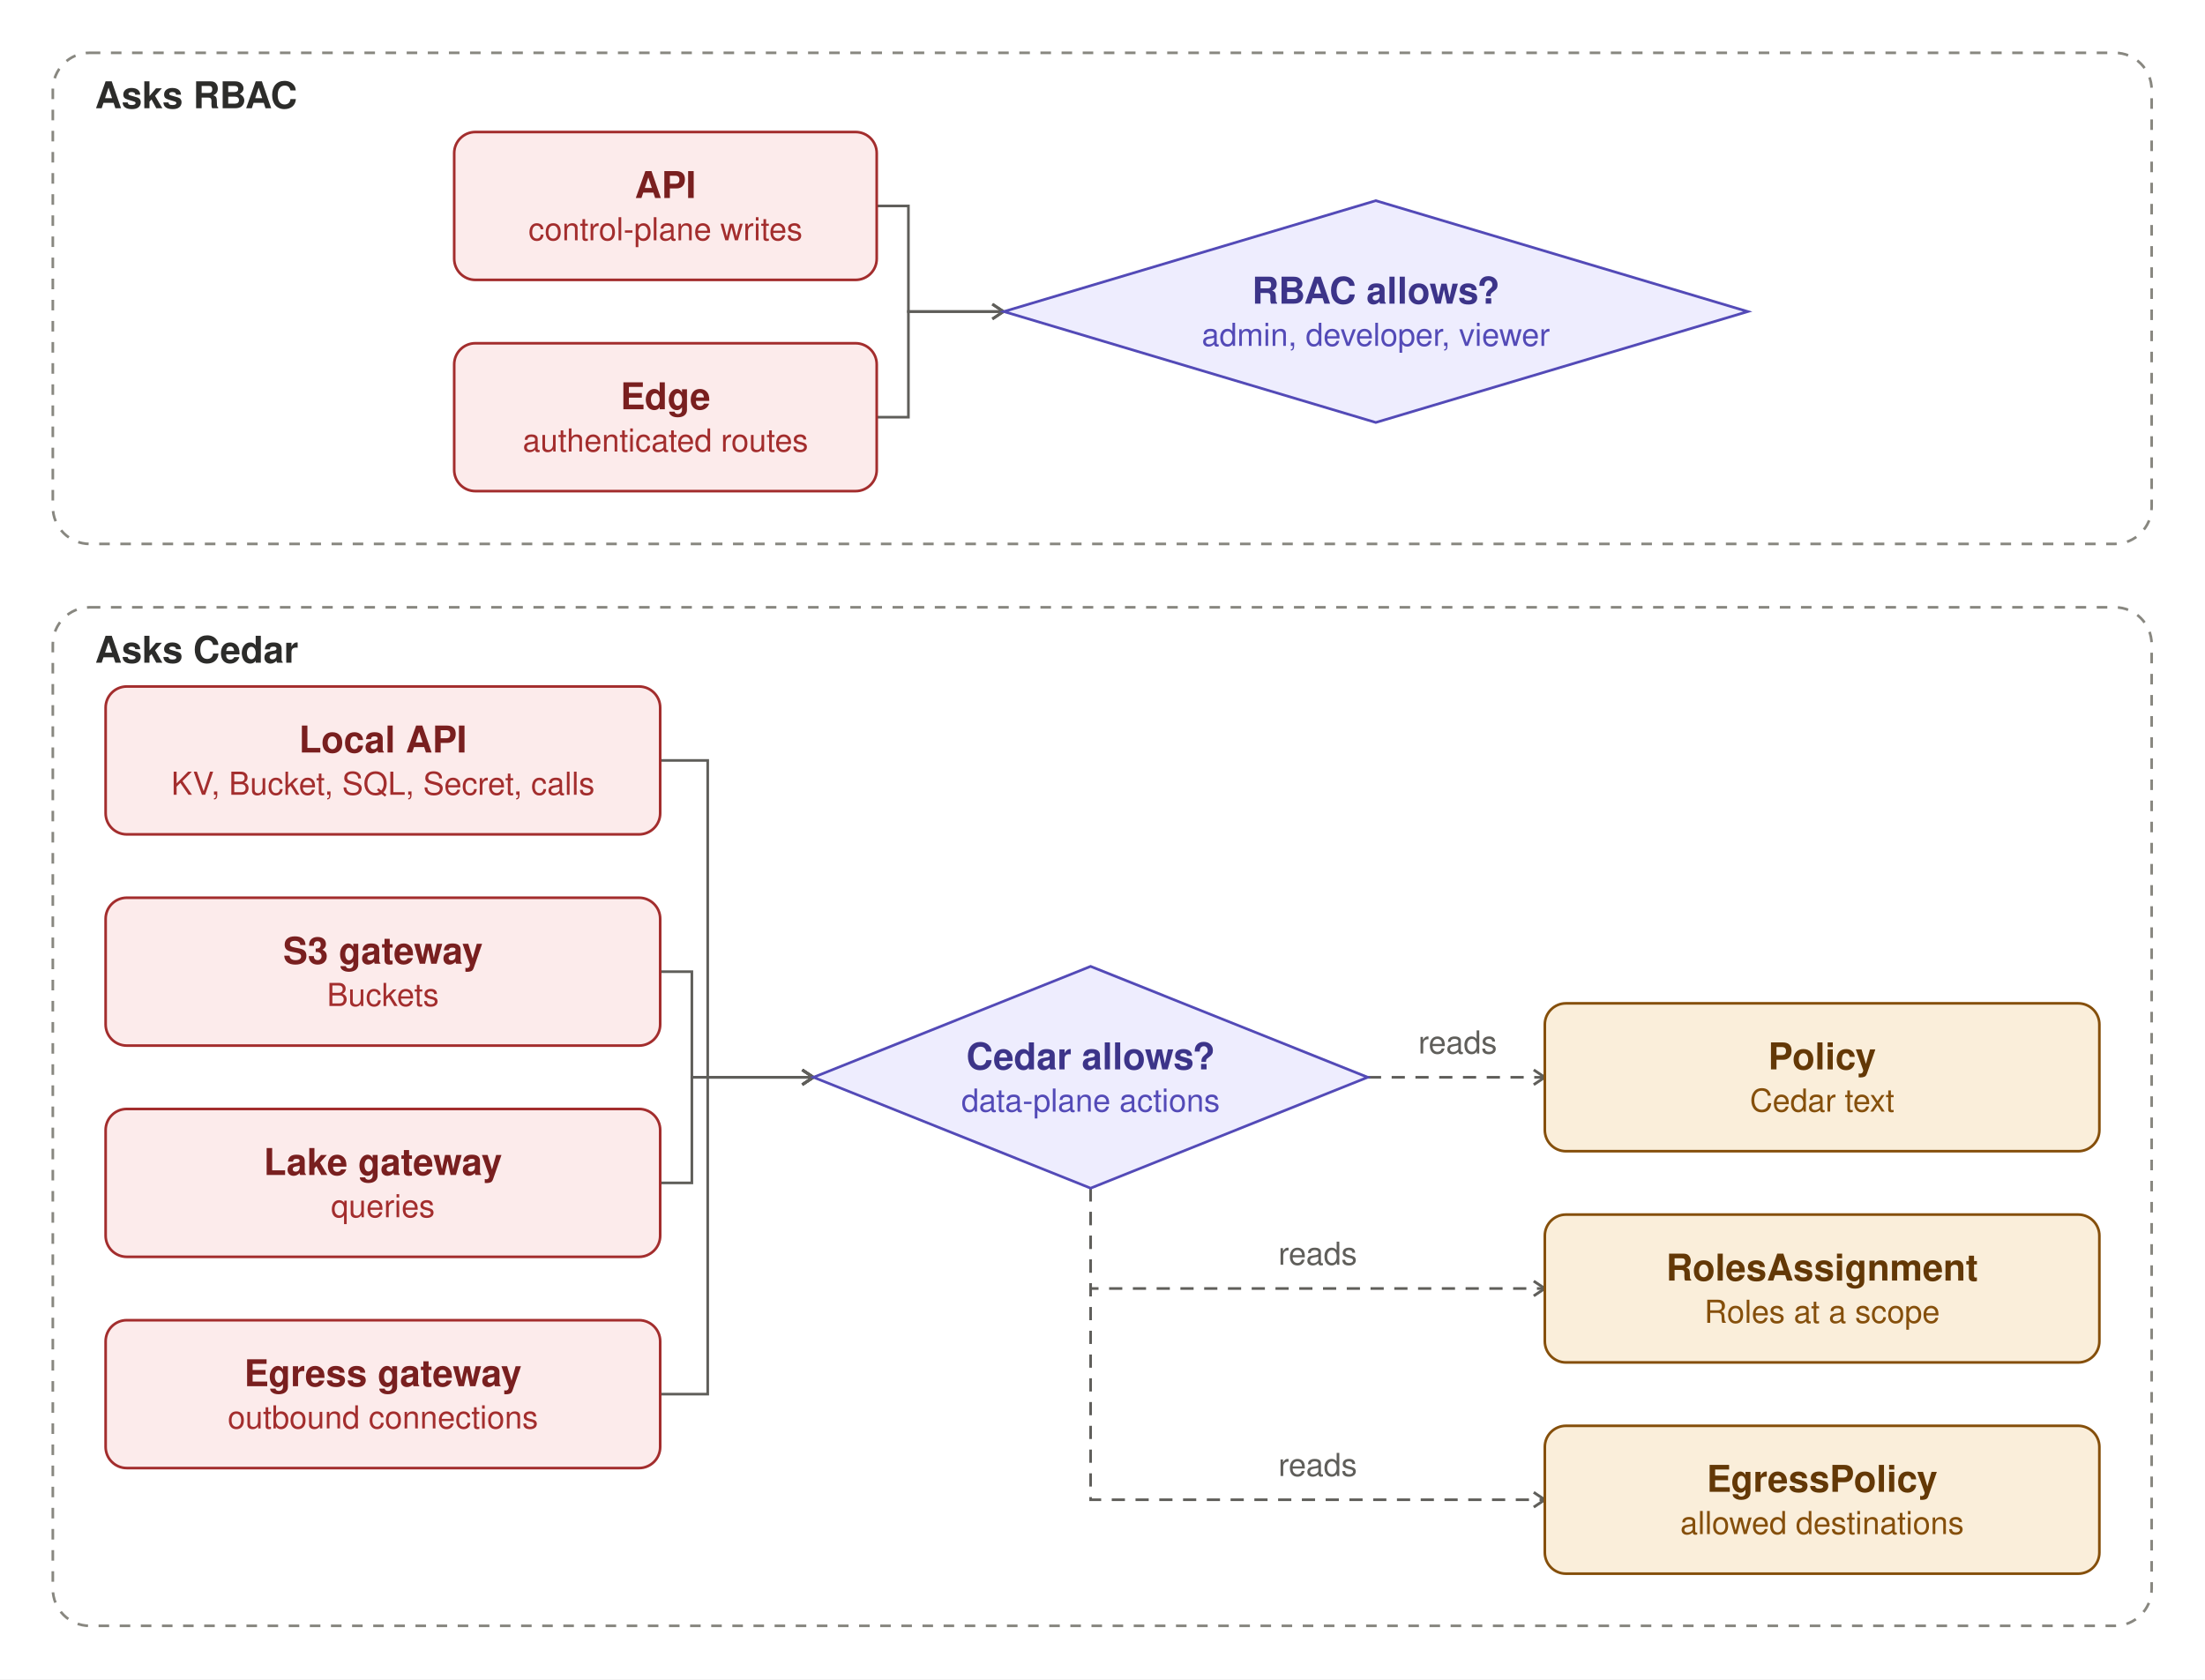
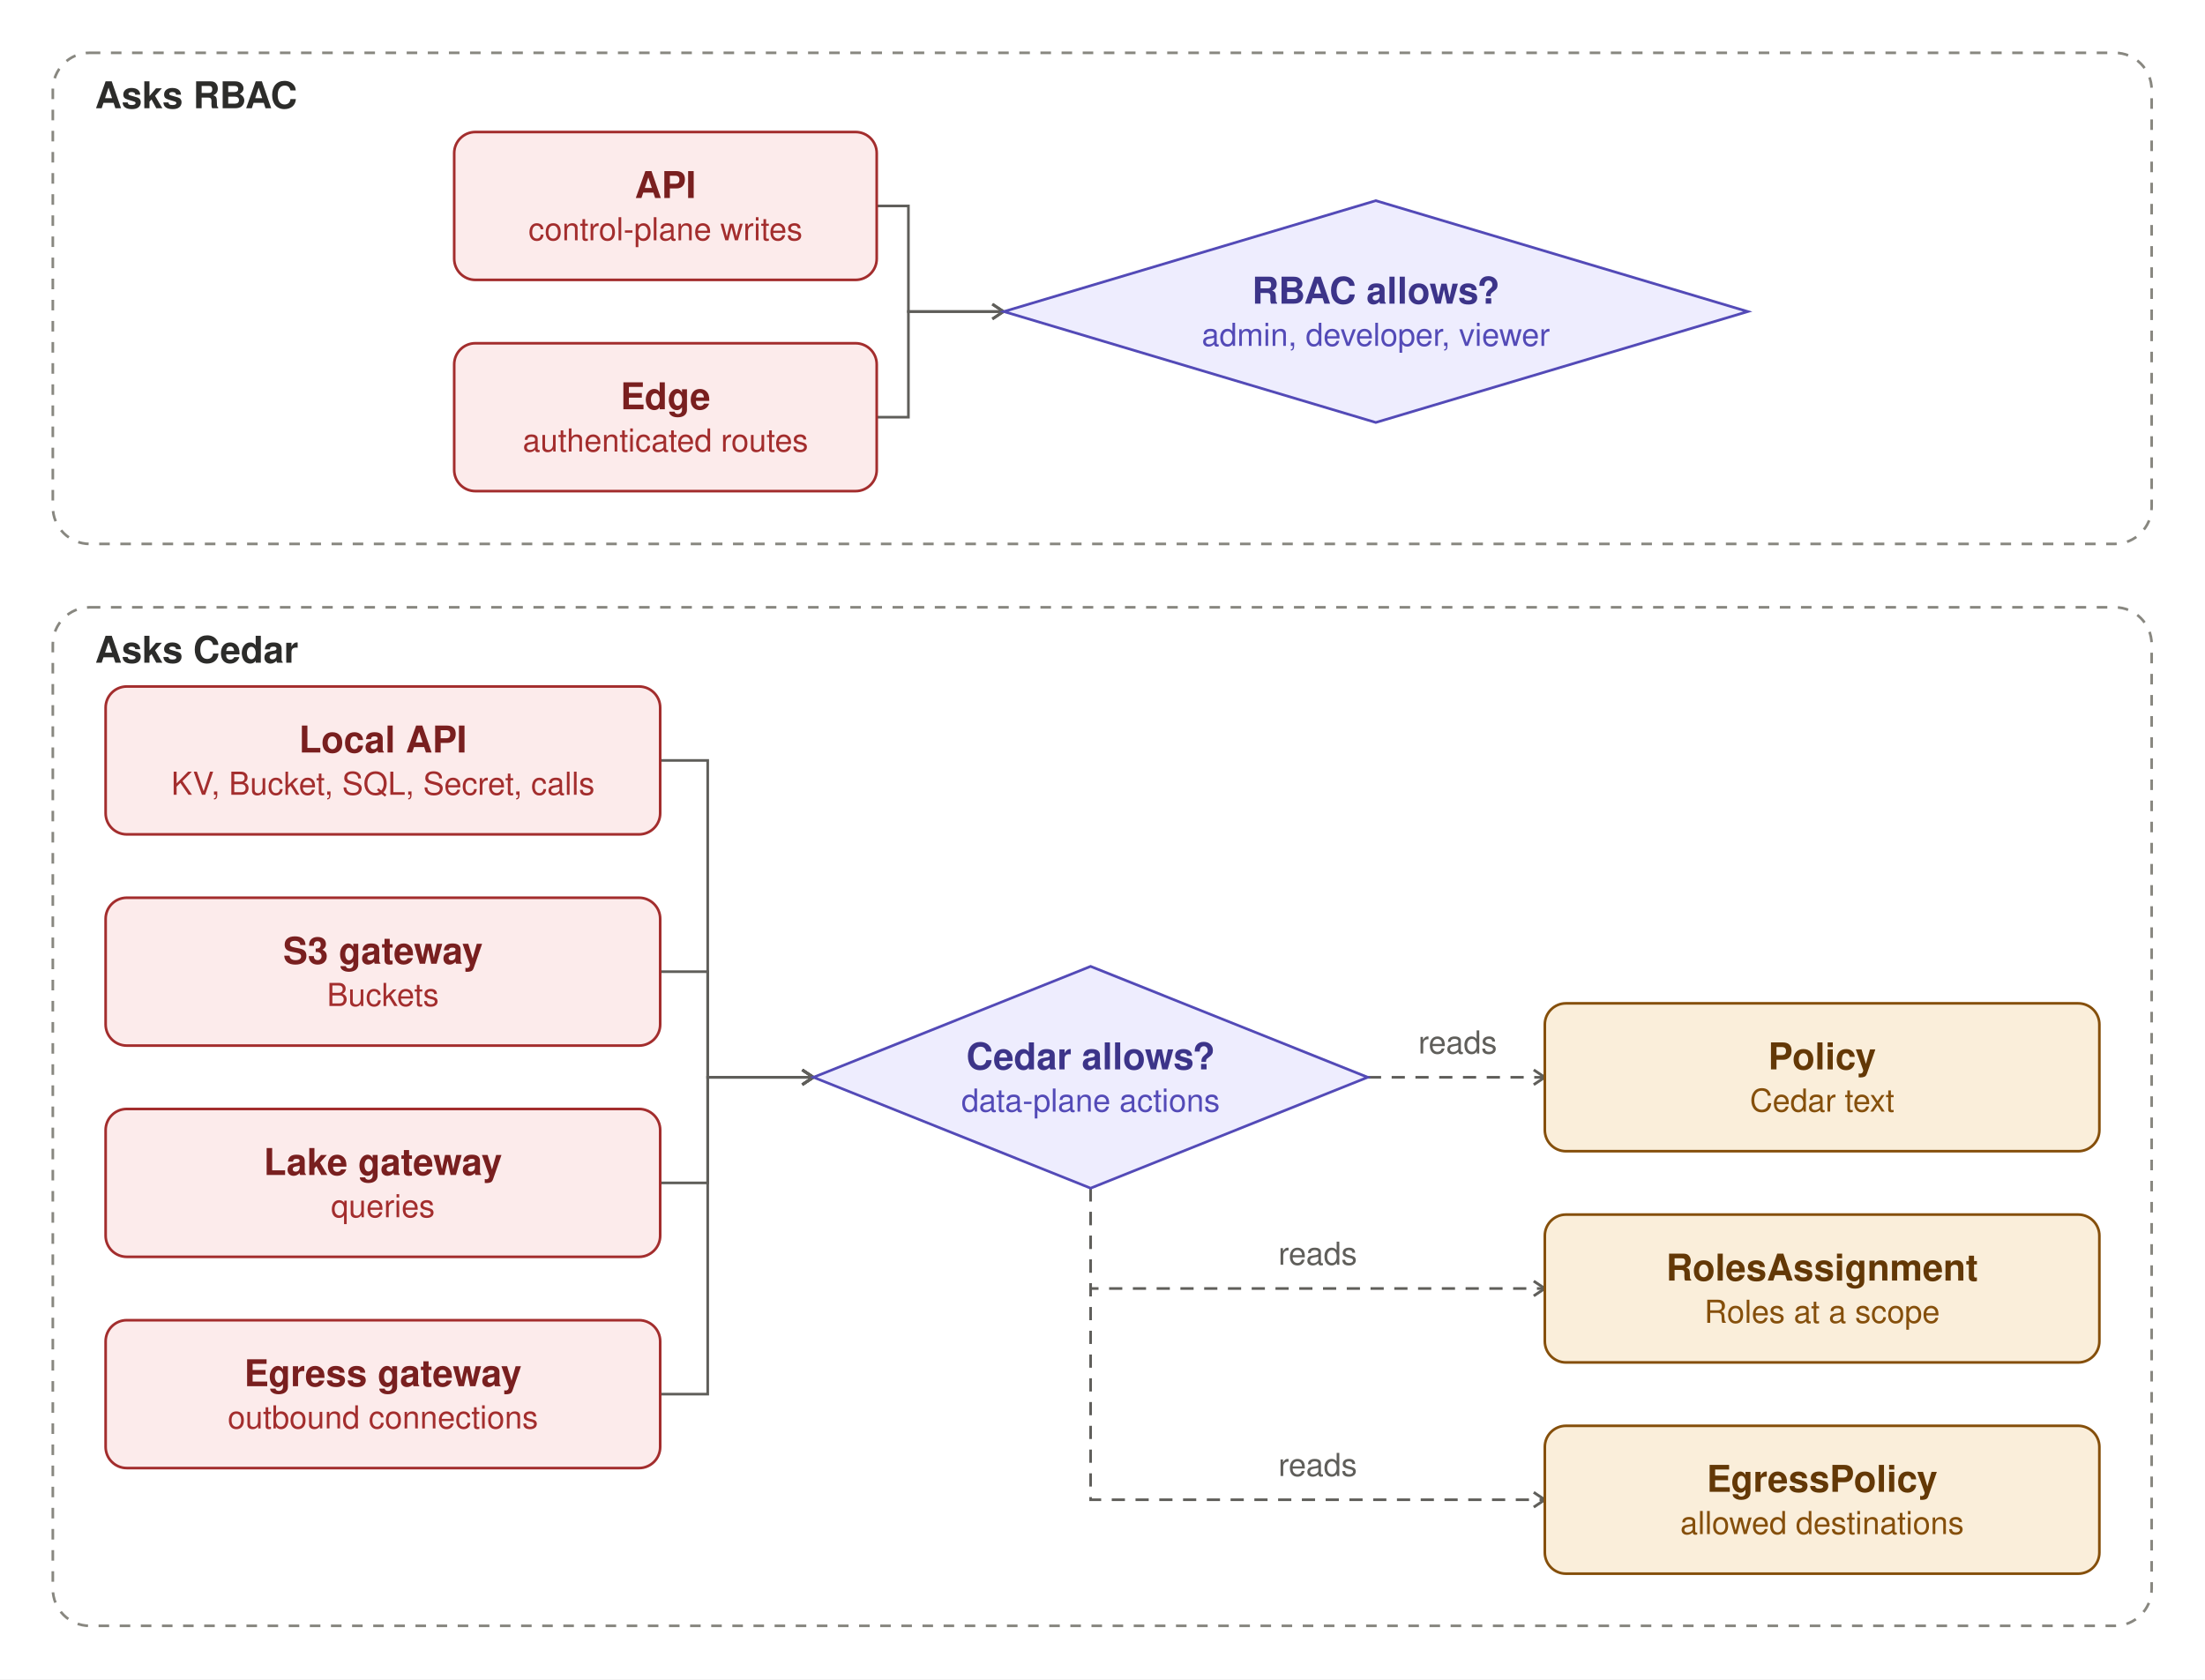
- <svg xmlns="http://www.w3.org/2000/svg" width="835" height="636" viewBox="0 0 835 636" font-family="Helvetica, Arial, sans-serif" text-anchor="middle" data-spec="title: funcd security kind: flow  [Asks RBAC] teal right api: API | control-plane writes @red edge: Edge | authenticated routes @red rbacq: RBAC allows? | admin, developer, viewer @purple [/]  [Asks Cedar] blue right local: Local API | KV, Bucket, SQL, Secret, calls @red s3: S3 gateway | Buckets @red lakegw: Lake gateway | queries @red egress: Egress gateway | outbound connections @red cedarq: Cedar allows? | data-plane actions @purple policy: Policy | Cedar text @amber roles: RolesAssignment | Roles at a scope @amber egresspol: EgressPolicy | allowed destinations @amber [/]  api &gt; rbacq edge &gt; rbacq local &gt; cedarq s3 &gt; cedarq lakegw &gt; cedarq egress &gt; cedarq cedarq ~&gt; policy, roles, egresspol: reads   " content="&lt;mxfile host=&quot;app.diagrams.net&quot;&gt;&lt;diagram id=&quot;diagram&quot; name=&quot;funcd security&quot;&gt;&lt;mxGraphModel dx=&quot;800&quot; dy=&quot;600&quot; grid=&quot;1&quot; gridSize=&quot;10&quot; guides=&quot;1&quot; page=&quot;1&quot; pageWidth=&quot;835&quot; pageHeight=&quot;636&quot; math=&quot;0&quot; shadow=&quot;0&quot;&gt;&lt;root&gt;&lt;mxCell id=&quot;0&quot;/&gt;&lt;mxCell id=&quot;1&quot; parent=&quot;0&quot;/&gt;&lt;mxCell id=&quot;c1&quot; value=&quot;Asks RBAC&quot; style=&quot;rounded=1;absoluteArcSize=1;arcSize=28;dashed=1;fillColor=none;strokeColor=#888780;fontStyle=1;fontSize=14;fontColor=#2C2C2A;align=left;verticalAlign=top;spacingLeft=10;spacingTop=2;html=1;container=1;collapsible=0;&quot; vertex=&quot;1&quot; parent=&quot;1&quot;&gt;&lt;mxGeometry x=&quot;20&quot; y=&quot;20&quot; width=&quot;794.8&quot; height=&quot;186.0&quot; as=&quot;geometry&quot;/&gt;&lt;/mxCell&gt;&lt;mxCell id=&quot;c2&quot; value=&quot;&amp;lt;b&amp;gt;API&amp;lt;/b&amp;gt;&amp;lt;br&amp;gt;&amp;lt;font style=&amp;quot;font-size:12px&amp;quot; color=&amp;quot;#A32D2D&amp;quot;&amp;gt;control-plane writes&amp;lt;/font&amp;gt;&quot; style=&quot;rounded=1;absoluteArcSize=1;arcSize=16;whiteSpace=wrap;html=1;fillColor=#FCEBEB;strokeColor=#A32D2D;fontColor=#791F1F;fontSize=14;&quot; vertex=&quot;1&quot; parent=&quot;c1&quot;&gt;&lt;mxGeometry x=&quot;152&quot; y=&quot;30&quot; width=&quot;160&quot; height=&quot;56&quot; as=&quot;geometry&quot;/&gt;&lt;/mxCell&gt;&lt;mxCell id=&quot;c3&quot; value=&quot;&amp;lt;b&amp;gt;Edge&amp;lt;/b&amp;gt;&amp;lt;br&amp;gt;&amp;lt;font style=&amp;quot;font-size:12px&amp;quot; color=&amp;quot;#A32D2D&amp;quot;&amp;gt;authenticated routes&amp;lt;/font&amp;gt;&quot; style=&quot;rounded=1;absoluteArcSize=1;arcSize=16;whiteSpace=wrap;html=1;fillColor=#FCEBEB;strokeColor=#A32D2D;fontColor=#791F1F;fontSize=14;&quot; vertex=&quot;1&quot; parent=&quot;c1&quot;&gt;&lt;mxGeometry x=&quot;152&quot; y=&quot;110&quot; width=&quot;160&quot; height=&quot;56&quot; as=&quot;geometry&quot;/&gt;&lt;/mxCell&gt;&lt;mxCell id=&quot;c4&quot; value=&quot;&amp;lt;b&amp;gt;RBAC allows?&amp;lt;/b&amp;gt;&amp;lt;br&amp;gt;&amp;lt;font style=&amp;quot;font-size:12px&amp;quot; color=&amp;quot;#534AB7&amp;quot;&amp;gt;admin, developer, viewer&amp;lt;/font&amp;gt;&quot; style=&quot;rhombus;whiteSpace=wrap;html=1;fillColor=#EEEDFE;strokeColor=#534AB7;fontColor=#3C3489;fontSize=14;&quot; vertex=&quot;1&quot; parent=&quot;c1&quot;&gt;&lt;mxGeometry x=&quot;360&quot; y=&quot;56&quot; width=&quot;282&quot; height=&quot;84&quot; as=&quot;geometry&quot;/&gt;&lt;/mxCell&gt;&lt;mxCell id=&quot;c5&quot; value=&quot;Asks Cedar&quot; style=&quot;rounded=1;absoluteArcSize=1;arcSize=28;dashed=1;fillColor=none;strokeColor=#888780;fontStyle=1;fontSize=14;fontColor=#2C2C2A;align=left;verticalAlign=top;spacingLeft=10;spacingTop=2;html=1;container=1;collapsible=0;&quot; vertex=&quot;1&quot; parent=&quot;1&quot;&gt;&lt;mxGeometry x=&quot;20&quot; y=&quot;230&quot; width=&quot;794.8&quot; height=&quot;385.76&quot; as=&quot;geometry&quot;/&gt;&lt;/mxCell&gt;&lt;mxCell id=&quot;c6&quot; value=&quot;&amp;lt;b&amp;gt;Local API&amp;lt;/b&amp;gt;&amp;lt;br&amp;gt;&amp;lt;font style=&amp;quot;font-size:12px&amp;quot; color=&amp;quot;#A32D2D&amp;quot;&amp;gt;KV, Bucket, SQL, Secret, calls&amp;lt;/font&amp;gt;&quot; style=&quot;rounded=1;absoluteArcSize=1;arcSize=16;whiteSpace=wrap;html=1;fillColor=#FCEBEB;strokeColor=#A32D2D;fontColor=#791F1F;fontSize=14;&quot; vertex=&quot;1&quot; parent=&quot;c5&quot;&gt;&lt;mxGeometry x=&quot;20&quot; y=&quot;30&quot; width=&quot;210&quot; height=&quot;56&quot; as=&quot;geometry&quot;/&gt;&lt;/mxCell&gt;&lt;mxCell id=&quot;c7&quot; value=&quot;&amp;lt;b&amp;gt;S3 gateway&amp;lt;/b&amp;gt;&amp;lt;br&amp;gt;&amp;lt;font style=&amp;quot;font-size:12px&amp;quot; color=&amp;quot;#A32D2D&amp;quot;&amp;gt;Buckets&amp;lt;/font&amp;gt;&quot; style=&quot;rounded=1;absoluteArcSize=1;arcSize=16;whiteSpace=wrap;html=1;fillColor=#FCEBEB;strokeColor=#A32D2D;fontColor=#791F1F;fontSize=14;&quot; vertex=&quot;1&quot; parent=&quot;c5&quot;&gt;&lt;mxGeometry x=&quot;20&quot; y=&quot;110&quot; width=&quot;210&quot; height=&quot;56&quot; as=&quot;geometry&quot;/&gt;&lt;/mxCell&gt;&lt;mxCell id=&quot;c8&quot; value=&quot;&amp;lt;b&amp;gt;Lake gateway&amp;lt;/b&amp;gt;&amp;lt;br&amp;gt;&amp;lt;font style=&amp;quot;font-size:12px&amp;quot; color=&amp;quot;#A32D2D&amp;quot;&amp;gt;queries&amp;lt;/font&amp;gt;&quot; style=&quot;rounded=1;absoluteArcSize=1;arcSize=16;whiteSpace=wrap;html=1;fillColor=#FCEBEB;strokeColor=#A32D2D;fontColor=#791F1F;fontSize=14;&quot; vertex=&quot;1&quot; parent=&quot;c5&quot;&gt;&lt;mxGeometry x=&quot;20&quot; y=&quot;190&quot; width=&quot;210&quot; height=&quot;56&quot; as=&quot;geometry&quot;/&gt;&lt;/mxCell&gt;&lt;mxCell id=&quot;c9&quot; value=&quot;&amp;lt;b&amp;gt;Egress gateway&amp;lt;/b&amp;gt;&amp;lt;br&amp;gt;&amp;lt;font style=&amp;quot;font-size:12px&amp;quot; color=&amp;quot;#A32D2D&amp;quot;&amp;gt;outbound connections&amp;lt;/font&amp;gt;&quot; style=&quot;rounded=1;absoluteArcSize=1;arcSize=16;whiteSpace=wrap;html=1;fillColor=#FCEBEB;strokeColor=#A32D2D;fontColor=#791F1F;fontSize=14;&quot; vertex=&quot;1&quot; parent=&quot;c5&quot;&gt;&lt;mxGeometry x=&quot;20&quot; y=&quot;270&quot; width=&quot;210&quot; height=&quot;56&quot; as=&quot;geometry&quot;/&gt;&lt;/mxCell&gt;&lt;mxCell id=&quot;c10&quot; value=&quot;&amp;lt;b&amp;gt;Cedar allows?&amp;lt;/b&amp;gt;&amp;lt;br&amp;gt;&amp;lt;font style=&amp;quot;font-size:12px&amp;quot; color=&amp;quot;#534AB7&amp;quot;&amp;gt;data-plane actions&amp;lt;/font&amp;gt;&quot; style=&quot;rhombus;whiteSpace=wrap;html=1;fillColor=#EEEDFE;strokeColor=#534AB7;fontColor=#3C3489;fontSize=14;&quot; vertex=&quot;1&quot; parent=&quot;c5&quot;&gt;&lt;mxGeometry x=&quot;288&quot; y=&quot;136&quot; width=&quot;210&quot; height=&quot;84&quot; as=&quot;geometry&quot;/&gt;&lt;/mxCell&gt;&lt;mxCell id=&quot;c11&quot; value=&quot;&amp;lt;b&amp;gt;Policy&amp;lt;/b&amp;gt;&amp;lt;br&amp;gt;&amp;lt;font style=&amp;quot;font-size:12px&amp;quot; color=&amp;quot;#854F0B&amp;quot;&amp;gt;Cedar text&amp;lt;/font&amp;gt;&quot; style=&quot;rounded=1;absoluteArcSize=1;arcSize=16;whiteSpace=wrap;html=1;fillColor=#FAEEDA;strokeColor=#854F0B;fontColor=#633806;fontSize=14;&quot; vertex=&quot;1&quot; parent=&quot;c5&quot;&gt;&lt;mxGeometry x=&quot;565&quot; y=&quot;150&quot; width=&quot;210&quot; height=&quot;56&quot; as=&quot;geometry&quot;/&gt;&lt;/mxCell&gt;&lt;mxCell id=&quot;c12&quot; value=&quot;&amp;lt;b&amp;gt;RolesAssignment&amp;lt;/b&amp;gt;&amp;lt;br&amp;gt;&amp;lt;font style=&amp;quot;font-size:12px&amp;quot; color=&amp;quot;#854F0B&amp;quot;&amp;gt;Roles at a scope&amp;lt;/font&amp;gt;&quot; style=&quot;rounded=1;absoluteArcSize=1;arcSize=16;whiteSpace=wrap;html=1;fillColor=#FAEEDA;strokeColor=#854F0B;fontColor=#633806;fontSize=14;&quot; vertex=&quot;1&quot; parent=&quot;c5&quot;&gt;&lt;mxGeometry x=&quot;565&quot; y=&quot;230&quot; width=&quot;210&quot; height=&quot;56&quot; as=&quot;geometry&quot;/&gt;&lt;/mxCell&gt;&lt;mxCell id=&quot;c13&quot; value=&quot;&amp;lt;b&amp;gt;EgressPolicy&amp;lt;/b&amp;gt;&amp;lt;br&amp;gt;&amp;lt;font style=&amp;quot;font-size:12px&amp;quot; color=&amp;quot;#854F0B&amp;quot;&amp;gt;allowed destinations&amp;lt;/font&amp;gt;&quot; style=&quot;rounded=1;absoluteArcSize=1;arcSize=16;whiteSpace=wrap;html=1;fillColor=#FAEEDA;strokeColor=#854F0B;fontColor=#633806;fontSize=14;&quot; vertex=&quot;1&quot; parent=&quot;c5&quot;&gt;&lt;mxGeometry x=&quot;565&quot; y=&quot;310&quot; width=&quot;210&quot; height=&quot;56&quot; as=&quot;geometry&quot;/&gt;&lt;/mxCell&gt;&lt;mxCell id=&quot;e1&quot; value=&quot;&quot; style=&quot;edgeStyle=orthogonalEdgeStyle;rounded=0;html=1;jettySize=auto;strokeColor=#5F5E5A;fontColor=#5F5E5A;fontSize=12;labelBackgroundColor=#FFFFFF;endSize=7;endArrow=open;endFill=0;exitX=1;exitY=0.5;exitDx=0;exitDy=0;exitPerimeter=0;entryX=0;entryY=0.5;entryDx=0;entryDy=0;entryPerimeter=0;&quot; edge=&quot;1&quot; parent=&quot;1&quot; source=&quot;c2&quot; target=&quot;c4&quot;&gt;&lt;mxGeometry relative=&quot;1&quot; as=&quot;geometry&quot;&gt;&lt;Array as=&quot;points&quot;&gt;&lt;mxPoint x=&quot;344&quot; y=&quot;78&quot;/&gt;&lt;mxPoint x=&quot;344&quot; y=&quot;118&quot;/&gt;&lt;/Array&gt;&lt;/mxGeometry&gt;&lt;/mxCell&gt;&lt;mxCell id=&quot;e2&quot; value=&quot;&quot; style=&quot;edgeStyle=orthogonalEdgeStyle;rounded=0;html=1;jettySize=auto;strokeColor=#5F5E5A;fontColor=#5F5E5A;fontSize=12;labelBackgroundColor=#FFFFFF;endSize=7;endArrow=open;endFill=0;exitX=1;exitY=0.5;exitDx=0;exitDy=0;exitPerimeter=0;entryX=0;entryY=0.5;entryDx=0;entryDy=0;entryPerimeter=0;&quot; edge=&quot;1&quot; parent=&quot;1&quot; source=&quot;c3&quot; target=&quot;c4&quot;&gt;&lt;mxGeometry relative=&quot;1&quot; as=&quot;geometry&quot;&gt;&lt;Array as=&quot;points&quot;&gt;&lt;mxPoint x=&quot;344&quot; y=&quot;158&quot;/&gt;&lt;mxPoint x=&quot;344&quot; y=&quot;118&quot;/&gt;&lt;/Array&gt;&lt;/mxGeometry&gt;&lt;/mxCell&gt;&lt;mxCell id=&quot;e3&quot; value=&quot;&quot; style=&quot;edgeStyle=orthogonalEdgeStyle;rounded=0;html=1;jettySize=auto;strokeColor=#5F5E5A;fontColor=#5F5E5A;fontSize=12;labelBackgroundColor=#FFFFFF;endSize=7;endArrow=open;endFill=0;exitX=1;exitY=0.5;exitDx=0;exitDy=0;exitPerimeter=0;entryX=0;entryY=0.5;entryDx=0;entryDy=0;entryPerimeter=0;&quot; edge=&quot;1&quot; parent=&quot;1&quot; source=&quot;c6&quot; target=&quot;c10&quot;&gt;&lt;mxGeometry relative=&quot;1&quot; as=&quot;geometry&quot;&gt;&lt;Array as=&quot;points&quot;&gt;&lt;mxPoint x=&quot;268&quot; y=&quot;288&quot;/&gt;&lt;mxPoint x=&quot;268&quot; y=&quot;408&quot;/&gt;&lt;/Array&gt;&lt;/mxGeometry&gt;&lt;/mxCell&gt;&lt;mxCell id=&quot;e4&quot; value=&quot;&quot; style=&quot;edgeStyle=orthogonalEdgeStyle;rounded=0;html=1;jettySize=auto;strokeColor=#5F5E5A;fontColor=#5F5E5A;fontSize=12;labelBackgroundColor=#FFFFFF;endSize=7;endArrow=open;endFill=0;exitX=1;exitY=0.5;exitDx=0;exitDy=0;exitPerimeter=0;entryX=0;entryY=0.5;entryDx=0;entryDy=0;entryPerimeter=0;&quot; edge=&quot;1&quot; parent=&quot;1&quot; source=&quot;c7&quot; target=&quot;c10&quot;&gt;&lt;mxGeometry relative=&quot;1&quot; as=&quot;geometry&quot;&gt;&lt;Array as=&quot;points&quot;&gt;&lt;mxPoint x=&quot;262&quot; y=&quot;368&quot;/&gt;&lt;mxPoint x=&quot;262&quot; y=&quot;408&quot;/&gt;&lt;/Array&gt;&lt;/mxGeometry&gt;&lt;/mxCell&gt;&lt;mxCell id=&quot;e5&quot; value=&quot;&quot; style=&quot;edgeStyle=orthogonalEdgeStyle;rounded=0;html=1;jettySize=auto;strokeColor=#5F5E5A;fontColor=#5F5E5A;fontSize=12;labelBackgroundColor=#FFFFFF;endSize=7;endArrow=open;endFill=0;exitX=1;exitY=0.5;exitDx=0;exitDy=0;exitPerimeter=0;entryX=0;entryY=0.5;entryDx=0;entryDy=0;entryPerimeter=0;&quot; edge=&quot;1&quot; parent=&quot;1&quot; source=&quot;c8&quot; target=&quot;c10&quot;&gt;&lt;mxGeometry relative=&quot;1&quot; as=&quot;geometry&quot;&gt;&lt;Array as=&quot;points&quot;&gt;&lt;mxPoint x=&quot;262&quot; y=&quot;448&quot;/&gt;&lt;mxPoint x=&quot;262&quot; y=&quot;408&quot;/&gt;&lt;/Array&gt;&lt;/mxGeometry&gt;&lt;/mxCell&gt;&lt;mxCell id=&quot;e6&quot; value=&quot;&quot; style=&quot;edgeStyle=orthogonalEdgeStyle;rounded=0;html=1;jettySize=auto;strokeColor=#5F5E5A;fontColor=#5F5E5A;fontSize=12;labelBackgroundColor=#FFFFFF;endSize=7;endArrow=open;endFill=0;exitX=1;exitY=0.5;exitDx=0;exitDy=0;exitPerimeter=0;entryX=0;entryY=0.5;entryDx=0;entryDy=0;entryPerimeter=0;&quot; edge=&quot;1&quot; parent=&quot;1&quot; source=&quot;c9&quot; target=&quot;c10&quot;&gt;&lt;mxGeometry relative=&quot;1&quot; as=&quot;geometry&quot;&gt;&lt;Array as=&quot;points&quot;&gt;&lt;mxPoint x=&quot;268&quot; y=&quot;528&quot;/&gt;&lt;mxPoint x=&quot;268&quot; y=&quot;408&quot;/&gt;&lt;/Array&gt;&lt;/mxGeometry&gt;&lt;/mxCell&gt;&lt;mxCell id=&quot;e7&quot; value=&quot;reads&quot; style=&quot;edgeStyle=orthogonalEdgeStyle;rounded=0;html=1;jettySize=auto;strokeColor=#5F5E5A;fontColor=#5F5E5A;fontSize=12;labelBackgroundColor=#FFFFFF;endSize=7;dashed=1;endArrow=open;endFill=0;exitX=1;exitY=0.5;exitDx=0;exitDy=0;exitPerimeter=0;entryX=0;entryY=0.5;entryDx=0;entryDy=0;entryPerimeter=0;&quot; edge=&quot;1&quot; parent=&quot;1&quot; source=&quot;c10&quot; target=&quot;c11&quot;&gt;&lt;mxGeometry x=&quot;0.000&quot; relative=&quot;1&quot; as=&quot;geometry&quot;&gt;&lt;mxPoint x=&quot;0&quot; y=&quot;-13&quot; as=&quot;offset&quot;/&gt;&lt;/mxGeometry&gt;&lt;/mxCell&gt;&lt;mxCell id=&quot;e8&quot; value=&quot;reads&quot; style=&quot;edgeStyle=orthogonalEdgeStyle;rounded=0;html=1;jettySize=auto;strokeColor=#5F5E5A;fontColor=#5F5E5A;fontSize=12;labelBackgroundColor=#FFFFFF;endSize=7;dashed=1;endArrow=open;endFill=0;exitX=0.5;exitY=1;exitDx=0;exitDy=0;exitPerimeter=0;entryX=0;entryY=0.5;entryDx=0;entryDy=0;entryPerimeter=0;&quot; edge=&quot;1&quot; parent=&quot;1&quot; source=&quot;c10&quot; target=&quot;c12&quot;&gt;&lt;mxGeometry x=&quot;0.181&quot; relative=&quot;1&quot; as=&quot;geometry&quot;&gt;&lt;Array as=&quot;points&quot;&gt;&lt;mxPoint x=&quot;413&quot; y=&quot;488&quot;/&gt;&lt;/Array&gt;&lt;mxPoint x=&quot;0&quot; y=&quot;-13&quot; as=&quot;offset&quot;/&gt;&lt;/mxGeometry&gt;&lt;/mxCell&gt;&lt;mxCell id=&quot;e9&quot; value=&quot;reads&quot; style=&quot;edgeStyle=orthogonalEdgeStyle;rounded=0;html=1;jettySize=auto;strokeColor=#5F5E5A;fontColor=#5F5E5A;fontSize=12;labelBackgroundColor=#FFFFFF;endSize=7;dashed=1;endArrow=open;endFill=0;exitX=0.5;exitY=1;exitDx=0;exitDy=0;exitPerimeter=0;entryX=0;entryY=0.5;entryDx=0;entryDy=0;entryPerimeter=0;&quot; edge=&quot;1&quot; parent=&quot;1&quot; source=&quot;c10&quot; target=&quot;c13&quot;&gt;&lt;mxGeometry x=&quot;0.407&quot; relative=&quot;1&quot; as=&quot;geometry&quot;&gt;&lt;Array as=&quot;points&quot;&gt;&lt;mxPoint x=&quot;413&quot; y=&quot;568&quot;/&gt;&lt;/Array&gt;&lt;mxPoint x=&quot;0&quot; y=&quot;-13&quot; as=&quot;offset&quot;/&gt;&lt;/mxGeometry&gt;&lt;/mxCell&gt;&lt;/root&gt;&lt;/mxGraphModel&gt;&lt;/diagram&gt;&lt;/mxfile&gt;">
+ <svg xmlns="http://www.w3.org/2000/svg" width="835" height="636" viewBox="0 0 835 636" font-family="Helvetica, Arial, sans-serif" text-anchor="middle" data-spec="title: funcd security kind: flow  [Asks RBAC] teal right api: API | control-plane writes @red edge: Edge | authenticated routes @red rbacq: RBAC allows? | admin, developer, viewer @purple [/]  [Asks Cedar] blue right local: Local API | KV, Bucket, SQL, Secret, calls @red s3: S3 gateway | Buckets @red lakegw: Lake gateway | queries @red egress: Egress gateway | outbound connections @red cedarq: Cedar allows? | data-plane actions @purple policy: Policy | Cedar text @amber roles: RolesAssignment | Roles at a scope @amber egresspol: EgressPolicy | allowed destinations @amber [/]  api &gt; rbacq edge &gt; rbacq local &gt; cedarq s3 &gt; cedarq lakegw &gt; cedarq egress &gt; cedarq cedarq ~&gt; policy, roles, egresspol: reads   " content="&lt;mxfile host=&quot;app.diagrams.net&quot;&gt;&lt;diagram id=&quot;diagram&quot; name=&quot;funcd security&quot;&gt;&lt;mxGraphModel dx=&quot;800&quot; dy=&quot;600&quot; grid=&quot;1&quot; gridSize=&quot;10&quot; guides=&quot;1&quot; page=&quot;1&quot; pageWidth=&quot;835&quot; pageHeight=&quot;636&quot; math=&quot;0&quot; shadow=&quot;0&quot;&gt;&lt;root&gt;&lt;mxCell id=&quot;0&quot;/&gt;&lt;mxCell id=&quot;1&quot; parent=&quot;0&quot;/&gt;&lt;mxCell id=&quot;c1&quot; value=&quot;Asks RBAC&quot; style=&quot;rounded=1;absoluteArcSize=1;arcSize=28;dashed=1;fillColor=none;strokeColor=#888780;fontStyle=1;fontSize=14;fontColor=#2C2C2A;align=left;verticalAlign=top;spacingLeft=10;spacingTop=2;html=1;container=1;collapsible=0;&quot; vertex=&quot;1&quot; parent=&quot;1&quot;&gt;&lt;mxGeometry x=&quot;20&quot; y=&quot;20&quot; width=&quot;794.8&quot; height=&quot;186.0&quot; as=&quot;geometry&quot;/&gt;&lt;/mxCell&gt;&lt;mxCell id=&quot;c2&quot; value=&quot;&amp;lt;b&amp;gt;API&amp;lt;/b&amp;gt;&amp;lt;br&amp;gt;&amp;lt;font style=&amp;quot;font-size:12px&amp;quot; color=&amp;quot;#A32D2D&amp;quot;&amp;gt;control-plane writes&amp;lt;/font&amp;gt;&quot; style=&quot;rounded=1;absoluteArcSize=1;arcSize=16;whiteSpace=wrap;html=1;fillColor=#FCEBEB;strokeColor=#A32D2D;fontColor=#791F1F;fontSize=14;&quot; vertex=&quot;1&quot; parent=&quot;c1&quot;&gt;&lt;mxGeometry x=&quot;152&quot; y=&quot;30&quot; width=&quot;160&quot; height=&quot;56&quot; as=&quot;geometry&quot;/&gt;&lt;/mxCell&gt;&lt;mxCell id=&quot;c3&quot; value=&quot;&amp;lt;b&amp;gt;Edge&amp;lt;/b&amp;gt;&amp;lt;br&amp;gt;&amp;lt;font style=&amp;quot;font-size:12px&amp;quot; color=&amp;quot;#A32D2D&amp;quot;&amp;gt;authenticated routes&amp;lt;/font&amp;gt;&quot; style=&quot;rounded=1;absoluteArcSize=1;arcSize=16;whiteSpace=wrap;html=1;fillColor=#FCEBEB;strokeColor=#A32D2D;fontColor=#791F1F;fontSize=14;&quot; vertex=&quot;1&quot; parent=&quot;c1&quot;&gt;&lt;mxGeometry x=&quot;152&quot; y=&quot;110&quot; width=&quot;160&quot; height=&quot;56&quot; as=&quot;geometry&quot;/&gt;&lt;/mxCell&gt;&lt;mxCell id=&quot;c4&quot; value=&quot;&amp;lt;b&amp;gt;RBAC allows?&amp;lt;/b&amp;gt;&amp;lt;br&amp;gt;&amp;lt;font style=&amp;quot;font-size:12px&amp;quot; color=&amp;quot;#534AB7&amp;quot;&amp;gt;admin, developer, viewer&amp;lt;/font&amp;gt;&quot; style=&quot;rhombus;whiteSpace=wrap;html=1;fillColor=#EEEDFE;strokeColor=#534AB7;fontColor=#3C3489;fontSize=14;&quot; vertex=&quot;1&quot; parent=&quot;c1&quot;&gt;&lt;mxGeometry x=&quot;360&quot; y=&quot;56&quot; width=&quot;282&quot; height=&quot;84&quot; as=&quot;geometry&quot;/&gt;&lt;/mxCell&gt;&lt;mxCell id=&quot;c5&quot; value=&quot;Asks Cedar&quot; style=&quot;rounded=1;absoluteArcSize=1;arcSize=28;dashed=1;fillColor=none;strokeColor=#888780;fontStyle=1;fontSize=14;fontColor=#2C2C2A;align=left;verticalAlign=top;spacingLeft=10;spacingTop=2;html=1;container=1;collapsible=0;&quot; vertex=&quot;1&quot; parent=&quot;1&quot;&gt;&lt;mxGeometry x=&quot;20&quot; y=&quot;230&quot; width=&quot;794.8&quot; height=&quot;385.76&quot; as=&quot;geometry&quot;/&gt;&lt;/mxCell&gt;&lt;mxCell id=&quot;c6&quot; value=&quot;&amp;lt;b&amp;gt;Local API&amp;lt;/b&amp;gt;&amp;lt;br&amp;gt;&amp;lt;font style=&amp;quot;font-size:12px&amp;quot; color=&amp;quot;#A32D2D&amp;quot;&amp;gt;KV, Bucket, SQL, Secret, calls&amp;lt;/font&amp;gt;&quot; style=&quot;rounded=1;absoluteArcSize=1;arcSize=16;whiteSpace=wrap;html=1;fillColor=#FCEBEB;strokeColor=#A32D2D;fontColor=#791F1F;fontSize=14;&quot; vertex=&quot;1&quot; parent=&quot;c5&quot;&gt;&lt;mxGeometry x=&quot;20&quot; y=&quot;30&quot; width=&quot;210&quot; height=&quot;56&quot; as=&quot;geometry&quot;/&gt;&lt;/mxCell&gt;&lt;mxCell id=&quot;c7&quot; value=&quot;&amp;lt;b&amp;gt;S3 gateway&amp;lt;/b&amp;gt;&amp;lt;br&amp;gt;&amp;lt;font style=&amp;quot;font-size:12px&amp;quot; color=&amp;quot;#A32D2D&amp;quot;&amp;gt;Buckets&amp;lt;/font&amp;gt;&quot; style=&quot;rounded=1;absoluteArcSize=1;arcSize=16;whiteSpace=wrap;html=1;fillColor=#FCEBEB;strokeColor=#A32D2D;fontColor=#791F1F;fontSize=14;&quot; vertex=&quot;1&quot; parent=&quot;c5&quot;&gt;&lt;mxGeometry x=&quot;20&quot; y=&quot;110&quot; width=&quot;210&quot; height=&quot;56&quot; as=&quot;geometry&quot;/&gt;&lt;/mxCell&gt;&lt;mxCell id=&quot;c8&quot; value=&quot;&amp;lt;b&amp;gt;Lake gateway&amp;lt;/b&amp;gt;&amp;lt;br&amp;gt;&amp;lt;font style=&amp;quot;font-size:12px&amp;quot; color=&amp;quot;#A32D2D&amp;quot;&amp;gt;queries&amp;lt;/font&amp;gt;&quot; style=&quot;rounded=1;absoluteArcSize=1;arcSize=16;whiteSpace=wrap;html=1;fillColor=#FCEBEB;strokeColor=#A32D2D;fontColor=#791F1F;fontSize=14;&quot; vertex=&quot;1&quot; parent=&quot;c5&quot;&gt;&lt;mxGeometry x=&quot;20&quot; y=&quot;190&quot; width=&quot;210&quot; height=&quot;56&quot; as=&quot;geometry&quot;/&gt;&lt;/mxCell&gt;&lt;mxCell id=&quot;c9&quot; value=&quot;&amp;lt;b&amp;gt;Egress gateway&amp;lt;/b&amp;gt;&amp;lt;br&amp;gt;&amp;lt;font style=&amp;quot;font-size:12px&amp;quot; color=&amp;quot;#A32D2D&amp;quot;&amp;gt;outbound connections&amp;lt;/font&amp;gt;&quot; style=&quot;rounded=1;absoluteArcSize=1;arcSize=16;whiteSpace=wrap;html=1;fillColor=#FCEBEB;strokeColor=#A32D2D;fontColor=#791F1F;fontSize=14;&quot; vertex=&quot;1&quot; parent=&quot;c5&quot;&gt;&lt;mxGeometry x=&quot;20&quot; y=&quot;270&quot; width=&quot;210&quot; height=&quot;56&quot; as=&quot;geometry&quot;/&gt;&lt;/mxCell&gt;&lt;mxCell id=&quot;c10&quot; value=&quot;&amp;lt;b&amp;gt;Cedar allows?&amp;lt;/b&amp;gt;&amp;lt;br&amp;gt;&amp;lt;font style=&amp;quot;font-size:12px&amp;quot; color=&amp;quot;#534AB7&amp;quot;&amp;gt;data-plane actions&amp;lt;/font&amp;gt;&quot; style=&quot;rhombus;whiteSpace=wrap;html=1;fillColor=#EEEDFE;strokeColor=#534AB7;fontColor=#3C3489;fontSize=14;&quot; vertex=&quot;1&quot; parent=&quot;c5&quot;&gt;&lt;mxGeometry x=&quot;288&quot; y=&quot;136&quot; width=&quot;210&quot; height=&quot;84&quot; as=&quot;geometry&quot;/&gt;&lt;/mxCell&gt;&lt;mxCell id=&quot;c11&quot; value=&quot;&amp;lt;b&amp;gt;Policy&amp;lt;/b&amp;gt;&amp;lt;br&amp;gt;&amp;lt;font style=&amp;quot;font-size:12px&amp;quot; color=&amp;quot;#854F0B&amp;quot;&amp;gt;Cedar text&amp;lt;/font&amp;gt;&quot; style=&quot;rounded=1;absoluteArcSize=1;arcSize=16;whiteSpace=wrap;html=1;fillColor=#FAEEDA;strokeColor=#854F0B;fontColor=#633806;fontSize=14;&quot; vertex=&quot;1&quot; parent=&quot;c5&quot;&gt;&lt;mxGeometry x=&quot;565&quot; y=&quot;150&quot; width=&quot;210&quot; height=&quot;56&quot; as=&quot;geometry&quot;/&gt;&lt;/mxCell&gt;&lt;mxCell id=&quot;c12&quot; value=&quot;&amp;lt;b&amp;gt;RolesAssignment&amp;lt;/b&amp;gt;&amp;lt;br&amp;gt;&amp;lt;font style=&amp;quot;font-size:12px&amp;quot; color=&amp;quot;#854F0B&amp;quot;&amp;gt;Roles at a scope&amp;lt;/font&amp;gt;&quot; style=&quot;rounded=1;absoluteArcSize=1;arcSize=16;whiteSpace=wrap;html=1;fillColor=#FAEEDA;strokeColor=#854F0B;fontColor=#633806;fontSize=14;&quot; vertex=&quot;1&quot; parent=&quot;c5&quot;&gt;&lt;mxGeometry x=&quot;565&quot; y=&quot;230&quot; width=&quot;210&quot; height=&quot;56&quot; as=&quot;geometry&quot;/&gt;&lt;/mxCell&gt;&lt;mxCell id=&quot;c13&quot; value=&quot;&amp;lt;b&amp;gt;EgressPolicy&amp;lt;/b&amp;gt;&amp;lt;br&amp;gt;&amp;lt;font style=&amp;quot;font-size:12px&amp;quot; color=&amp;quot;#854F0B&amp;quot;&amp;gt;allowed destinations&amp;lt;/font&amp;gt;&quot; style=&quot;rounded=1;absoluteArcSize=1;arcSize=16;whiteSpace=wrap;html=1;fillColor=#FAEEDA;strokeColor=#854F0B;fontColor=#633806;fontSize=14;&quot; vertex=&quot;1&quot; parent=&quot;c5&quot;&gt;&lt;mxGeometry x=&quot;565&quot; y=&quot;310&quot; width=&quot;210&quot; height=&quot;56&quot; as=&quot;geometry&quot;/&gt;&lt;/mxCell&gt;&lt;mxCell id=&quot;e1&quot; value=&quot;&quot; style=&quot;edgeStyle=orthogonalEdgeStyle;rounded=0;html=1;jettySize=auto;strokeColor=#5F5E5A;fontColor=#5F5E5A;fontSize=12;labelBackgroundColor=#FFFFFF;endSize=7;endArrow=open;endFill=0;exitX=1;exitY=0.5;exitDx=0;exitDy=0;exitPerimeter=0;entryX=0;entryY=0.5;entryDx=0;entryDy=0;entryPerimeter=0;&quot; edge=&quot;1&quot; parent=&quot;1&quot; source=&quot;c2&quot; target=&quot;c4&quot;&gt;&lt;mxGeometry relative=&quot;1&quot; as=&quot;geometry&quot;&gt;&lt;Array as=&quot;points&quot;&gt;&lt;mxPoint x=&quot;344&quot; y=&quot;78&quot;/&gt;&lt;mxPoint x=&quot;344&quot; y=&quot;118&quot;/&gt;&lt;/Array&gt;&lt;/mxGeometry&gt;&lt;/mxCell&gt;&lt;mxCell id=&quot;e2&quot; value=&quot;&quot; style=&quot;edgeStyle=orthogonalEdgeStyle;rounded=0;html=1;jettySize=auto;strokeColor=#5F5E5A;fontColor=#5F5E5A;fontSize=12;labelBackgroundColor=#FFFFFF;endSize=7;endArrow=open;endFill=0;exitX=1;exitY=0.5;exitDx=0;exitDy=0;exitPerimeter=0;entryX=0;entryY=0.5;entryDx=0;entryDy=0;entryPerimeter=0;&quot; edge=&quot;1&quot; parent=&quot;1&quot; source=&quot;c3&quot; target=&quot;c4&quot;&gt;&lt;mxGeometry relative=&quot;1&quot; as=&quot;geometry&quot;&gt;&lt;Array as=&quot;points&quot;&gt;&lt;mxPoint x=&quot;344&quot; y=&quot;158&quot;/&gt;&lt;mxPoint x=&quot;344&quot; y=&quot;118&quot;/&gt;&lt;/Array&gt;&lt;/mxGeometry&gt;&lt;/mxCell&gt;&lt;mxCell id=&quot;e3&quot; value=&quot;&quot; style=&quot;edgeStyle=orthogonalEdgeStyle;rounded=0;html=1;jettySize=auto;strokeColor=#5F5E5A;fontColor=#5F5E5A;fontSize=12;labelBackgroundColor=#FFFFFF;endSize=7;endArrow=open;endFill=0;exitX=1;exitY=0.5;exitDx=0;exitDy=0;exitPerimeter=0;entryX=0;entryY=0.5;entryDx=0;entryDy=0;entryPerimeter=0;&quot; edge=&quot;1&quot; parent=&quot;1&quot; source=&quot;c6&quot; target=&quot;c10&quot;&gt;&lt;mxGeometry relative=&quot;1&quot; as=&quot;geometry&quot;&gt;&lt;Array as=&quot;points&quot;&gt;&lt;mxPoint x=&quot;268&quot; y=&quot;288&quot;/&gt;&lt;mxPoint x=&quot;268&quot; y=&quot;408&quot;/&gt;&lt;/Array&gt;&lt;/mxGeometry&gt;&lt;/mxCell&gt;&lt;mxCell id=&quot;e4&quot; value=&quot;&quot; style=&quot;edgeStyle=orthogonalEdgeStyle;rounded=0;html=1;jettySize=auto;strokeColor=#5F5E5A;fontColor=#5F5E5A;fontSize=12;labelBackgroundColor=#FFFFFF;endSize=7;endArrow=open;endFill=0;exitX=1;exitY=0.5;exitDx=0;exitDy=0;exitPerimeter=0;entryX=0;entryY=0.5;entryDx=0;entryDy=0;entryPerimeter=0;&quot; edge=&quot;1&quot; parent=&quot;1&quot; source=&quot;c7&quot; target=&quot;c10&quot;&gt;&lt;mxGeometry relative=&quot;1&quot; as=&quot;geometry&quot;&gt;&lt;Array as=&quot;points&quot;&gt;&lt;mxPoint x=&quot;268&quot; y=&quot;368&quot;/&gt;&lt;mxPoint x=&quot;268&quot; y=&quot;408&quot;/&gt;&lt;/Array&gt;&lt;/mxGeometry&gt;&lt;/mxCell&gt;&lt;mxCell id=&quot;e5&quot; value=&quot;&quot; style=&quot;edgeStyle=orthogonalEdgeStyle;rounded=0;html=1;jettySize=auto;strokeColor=#5F5E5A;fontColor=#5F5E5A;fontSize=12;labelBackgroundColor=#FFFFFF;endSize=7;endArrow=open;endFill=0;exitX=1;exitY=0.5;exitDx=0;exitDy=0;exitPerimeter=0;entryX=0;entryY=0.5;entryDx=0;entryDy=0;entryPerimeter=0;&quot; edge=&quot;1&quot; parent=&quot;1&quot; source=&quot;c8&quot; target=&quot;c10&quot;&gt;&lt;mxGeometry relative=&quot;1&quot; as=&quot;geometry&quot;&gt;&lt;Array as=&quot;points&quot;&gt;&lt;mxPoint x=&quot;268&quot; y=&quot;448&quot;/&gt;&lt;mxPoint x=&quot;268&quot; y=&quot;408&quot;/&gt;&lt;/Array&gt;&lt;/mxGeometry&gt;&lt;/mxCell&gt;&lt;mxCell id=&quot;e6&quot; value=&quot;&quot; style=&quot;edgeStyle=orthogonalEdgeStyle;rounded=0;html=1;jettySize=auto;strokeColor=#5F5E5A;fontColor=#5F5E5A;fontSize=12;labelBackgroundColor=#FFFFFF;endSize=7;endArrow=open;endFill=0;exitX=1;exitY=0.5;exitDx=0;exitDy=0;exitPerimeter=0;entryX=0;entryY=0.5;entryDx=0;entryDy=0;entryPerimeter=0;&quot; edge=&quot;1&quot; parent=&quot;1&quot; source=&quot;c9&quot; target=&quot;c10&quot;&gt;&lt;mxGeometry relative=&quot;1&quot; as=&quot;geometry&quot;&gt;&lt;Array as=&quot;points&quot;&gt;&lt;mxPoint x=&quot;268&quot; y=&quot;528&quot;/&gt;&lt;mxPoint x=&quot;268&quot; y=&quot;408&quot;/&gt;&lt;/Array&gt;&lt;/mxGeometry&gt;&lt;/mxCell&gt;&lt;mxCell id=&quot;e7&quot; value=&quot;reads&quot; style=&quot;edgeStyle=orthogonalEdgeStyle;rounded=0;html=1;jettySize=auto;strokeColor=#5F5E5A;fontColor=#5F5E5A;fontSize=12;labelBackgroundColor=#FFFFFF;endSize=7;dashed=1;endArrow=open;endFill=0;exitX=1;exitY=0.5;exitDx=0;exitDy=0;exitPerimeter=0;entryX=0;entryY=0.5;entryDx=0;entryDy=0;entryPerimeter=0;&quot; edge=&quot;1&quot; parent=&quot;1&quot; source=&quot;c10&quot; target=&quot;c11&quot;&gt;&lt;mxGeometry x=&quot;0.000&quot; relative=&quot;1&quot; as=&quot;geometry&quot;&gt;&lt;mxPoint x=&quot;0&quot; y=&quot;-13&quot; as=&quot;offset&quot;/&gt;&lt;/mxGeometry&gt;&lt;/mxCell&gt;&lt;mxCell id=&quot;e8&quot; value=&quot;reads&quot; style=&quot;edgeStyle=orthogonalEdgeStyle;rounded=0;html=1;jettySize=auto;strokeColor=#5F5E5A;fontColor=#5F5E5A;fontSize=12;labelBackgroundColor=#FFFFFF;endSize=7;dashed=1;endArrow=open;endFill=0;exitX=0.5;exitY=1;exitDx=0;exitDy=0;exitPerimeter=0;entryX=0;entryY=0.5;entryDx=0;entryDy=0;entryPerimeter=0;&quot; edge=&quot;1&quot; parent=&quot;1&quot; source=&quot;c10&quot; target=&quot;c12&quot;&gt;&lt;mxGeometry x=&quot;0.181&quot; relative=&quot;1&quot; as=&quot;geometry&quot;&gt;&lt;Array as=&quot;points&quot;&gt;&lt;mxPoint x=&quot;413&quot; y=&quot;488&quot;/&gt;&lt;/Array&gt;&lt;mxPoint x=&quot;0&quot; y=&quot;-13&quot; as=&quot;offset&quot;/&gt;&lt;/mxGeometry&gt;&lt;/mxCell&gt;&lt;mxCell id=&quot;e9&quot; value=&quot;reads&quot; style=&quot;edgeStyle=orthogonalEdgeStyle;rounded=0;html=1;jettySize=auto;strokeColor=#5F5E5A;fontColor=#5F5E5A;fontSize=12;labelBackgroundColor=#FFFFFF;endSize=7;dashed=1;endArrow=open;endFill=0;exitX=0.5;exitY=1;exitDx=0;exitDy=0;exitPerimeter=0;entryX=0;entryY=0.5;entryDx=0;entryDy=0;entryPerimeter=0;&quot; edge=&quot;1&quot; parent=&quot;1&quot; source=&quot;c10&quot; target=&quot;c13&quot;&gt;&lt;mxGeometry x=&quot;0.407&quot; relative=&quot;1&quot; as=&quot;geometry&quot;&gt;&lt;Array as=&quot;points&quot;&gt;&lt;mxPoint x=&quot;413&quot; y=&quot;568&quot;/&gt;&lt;/Array&gt;&lt;mxPoint x=&quot;0&quot; y=&quot;-13&quot; as=&quot;offset&quot;/&gt;&lt;/mxGeometry&gt;&lt;/mxCell&gt;&lt;/root&gt;&lt;/mxGraphModel&gt;&lt;/diagram&gt;&lt;/mxfile&gt;">
  <rect width="835" height="636" fill="#FFFFFF" />
  <defs>
    <marker id="a" viewBox="0 0 10 10" refX="8" refY="5" markerWidth="7" markerHeight="7" orient="auto-start-reverse">
      <path d="M2 1L8 5L2 9" fill="none" stroke="#5F5E5A" stroke-width="1.5" />
    </marker>
  </defs>
  <rect x="20" y="20" width="794.8" height="186.0" rx="14" fill="none" stroke="#888780" stroke-dasharray="4 4" />
  <text x="36" y="41" text-anchor="start" font-size="14" font-weight="600" fill="#2C2C2A">Asks RBAC</text>
  <rect x="20" y="230" width="794.8" height="385.76" rx="14" fill="none" stroke="#888780" stroke-dasharray="4 4" />
  <text x="36" y="251" text-anchor="start" font-size="14" font-weight="600" fill="#2C2C2A">Asks Cedar</text>
  <path d="M332 78H344V118H380" fill="none" stroke="#5F5E5A" marker-end="url(#a)" />
  <path d="M332 158H344V118H380" fill="none" stroke="#5F5E5A" marker-end="url(#a)" />
  <path d="M250 288H268V408H308" fill="none" stroke="#5F5E5A" marker-end="url(#a)" />
-   <path d="M250 368H262V408H308" fill="none" stroke="#5F5E5A" marker-end="url(#a)" />
-   <path d="M250 448H262V408H308" fill="none" stroke="#5F5E5A" marker-end="url(#a)" />
+   <path d="M250 368H268V408H308" fill="none" stroke="#5F5E5A" marker-end="url(#a)" />
+   <path d="M250 448H268V408H308" fill="none" stroke="#5F5E5A" marker-end="url(#a)" />
  <path d="M250 528H268V408H308" fill="none" stroke="#5F5E5A" marker-end="url(#a)" />
  <path d="M518 408H585" fill="none" stroke="#5F5E5A" stroke-dasharray="5 4" marker-end="url(#a)" />
  <text x="552" y="399" font-size="12" fill="#5F5E5A">reads</text>
  <path d="M413 450V488H585" fill="none" stroke="#5F5E5A" stroke-dasharray="5 4" marker-end="url(#a)" />
  <text x="499" y="479" font-size="12" fill="#5F5E5A">reads</text>
  <path d="M413 450V568H585" fill="none" stroke="#5F5E5A" stroke-dasharray="5 4" marker-end="url(#a)" />
  <text x="499" y="559" font-size="12" fill="#5F5E5A">reads</text>
  <rect x="172" y="50" width="160" height="56" rx="8" fill="#FCEBEB" stroke="#A32D2D" />
  <text x="252" y="75" font-size="14" font-weight="600" fill="#791F1F">API</text>
  <text x="252" y="91" font-size="12" fill="#A32D2D">control-plane writes</text>
  <rect x="172" y="130" width="160" height="56" rx="8" fill="#FCEBEB" stroke="#A32D2D" />
  <text x="252" y="155" font-size="14" font-weight="600" fill="#791F1F">Edge</text>
  <text x="252" y="171" font-size="12" fill="#A32D2D">authenticated routes</text>
  <rect x="-1" y="-1" width="2" height="2" vector-effect="non-scaling-stroke" transform="translate(521 118) scale(99.6 29.7) rotate(45)" fill="#EEEDFE" stroke="#534AB7" />
  <text x="521" y="115" font-size="14" font-weight="600" fill="#3C3489">RBAC allows?</text>
  <text x="521" y="131" font-size="12" fill="#534AB7">admin, developer, viewer</text>
  <rect x="40" y="260" width="210" height="56" rx="8" fill="#FCEBEB" stroke="#A32D2D" />
  <text x="145" y="285" font-size="14" font-weight="600" fill="#791F1F">Local API</text>
  <text x="145" y="301" font-size="12" fill="#A32D2D">KV, Bucket, SQL, Secret, calls</text>
  <rect x="40" y="340" width="210" height="56" rx="8" fill="#FCEBEB" stroke="#A32D2D" />
  <text x="145" y="365" font-size="14" font-weight="600" fill="#791F1F">S3 gateway</text>
  <text x="145" y="381" font-size="12" fill="#A32D2D">Buckets</text>
  <rect x="40" y="420" width="210" height="56" rx="8" fill="#FCEBEB" stroke="#A32D2D" />
  <text x="145" y="445" font-size="14" font-weight="600" fill="#791F1F">Lake gateway</text>
  <text x="145" y="461" font-size="12" fill="#A32D2D">queries</text>
  <rect x="40" y="500" width="210" height="56" rx="8" fill="#FCEBEB" stroke="#A32D2D" />
  <text x="145" y="525" font-size="14" font-weight="600" fill="#791F1F">Egress gateway</text>
  <text x="145" y="541" font-size="12" fill="#A32D2D">outbound connections</text>
  <rect x="-1" y="-1" width="2" height="2" vector-effect="non-scaling-stroke" transform="translate(413 408) scale(74.2 29.7) rotate(45)" fill="#EEEDFE" stroke="#534AB7" />
  <text x="413" y="405" font-size="14" font-weight="600" fill="#3C3489">Cedar allows?</text>
  <text x="413" y="421" font-size="12" fill="#534AB7">data-plane actions</text>
  <rect x="585" y="380" width="210" height="56" rx="8" fill="#FAEEDA" stroke="#854F0B" />
  <text x="690" y="405" font-size="14" font-weight="600" fill="#633806">Policy</text>
  <text x="690" y="421" font-size="12" fill="#854F0B">Cedar text</text>
  <rect x="585" y="460" width="210" height="56" rx="8" fill="#FAEEDA" stroke="#854F0B" />
  <text x="690" y="485" font-size="14" font-weight="600" fill="#633806">RolesAssignment</text>
  <text x="690" y="501" font-size="12" fill="#854F0B">Roles at a scope</text>
  <rect x="585" y="540" width="210" height="56" rx="8" fill="#FAEEDA" stroke="#854F0B" />
  <text x="690" y="565" font-size="14" font-weight="600" fill="#633806">EgressPolicy</text>
  <text x="690" y="581" font-size="12" fill="#854F0B">allowed destinations</text>
</svg>
